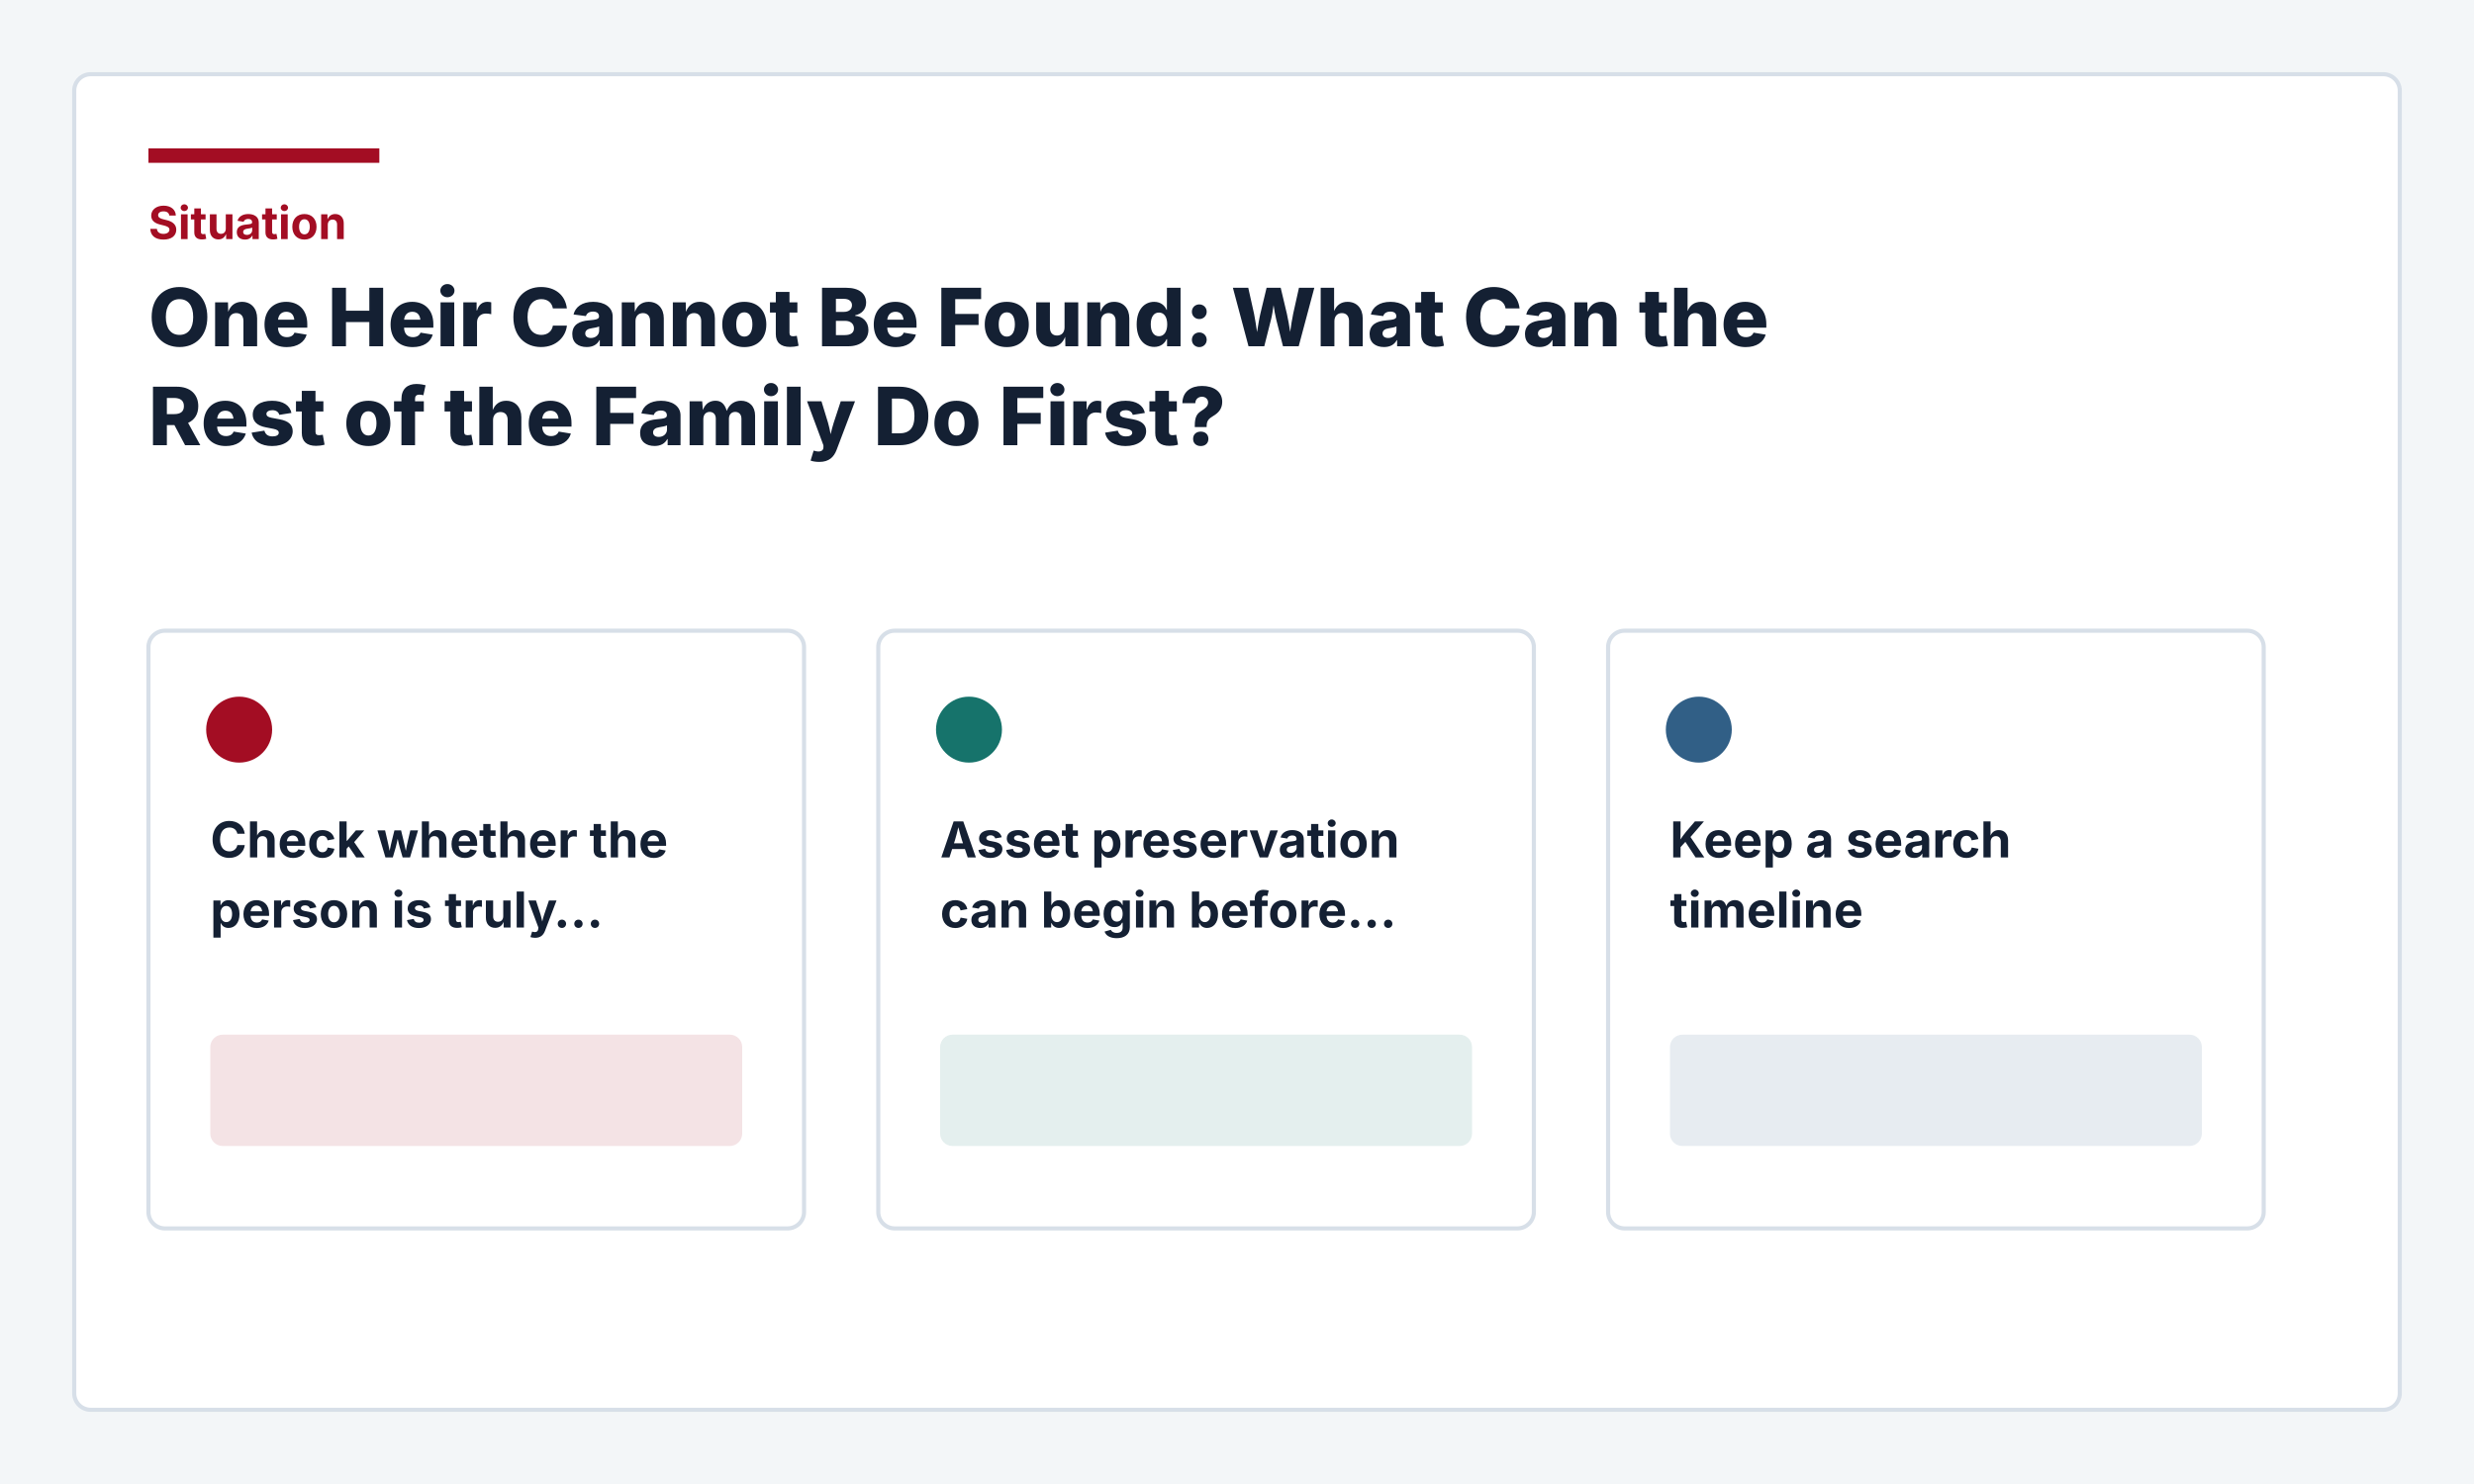
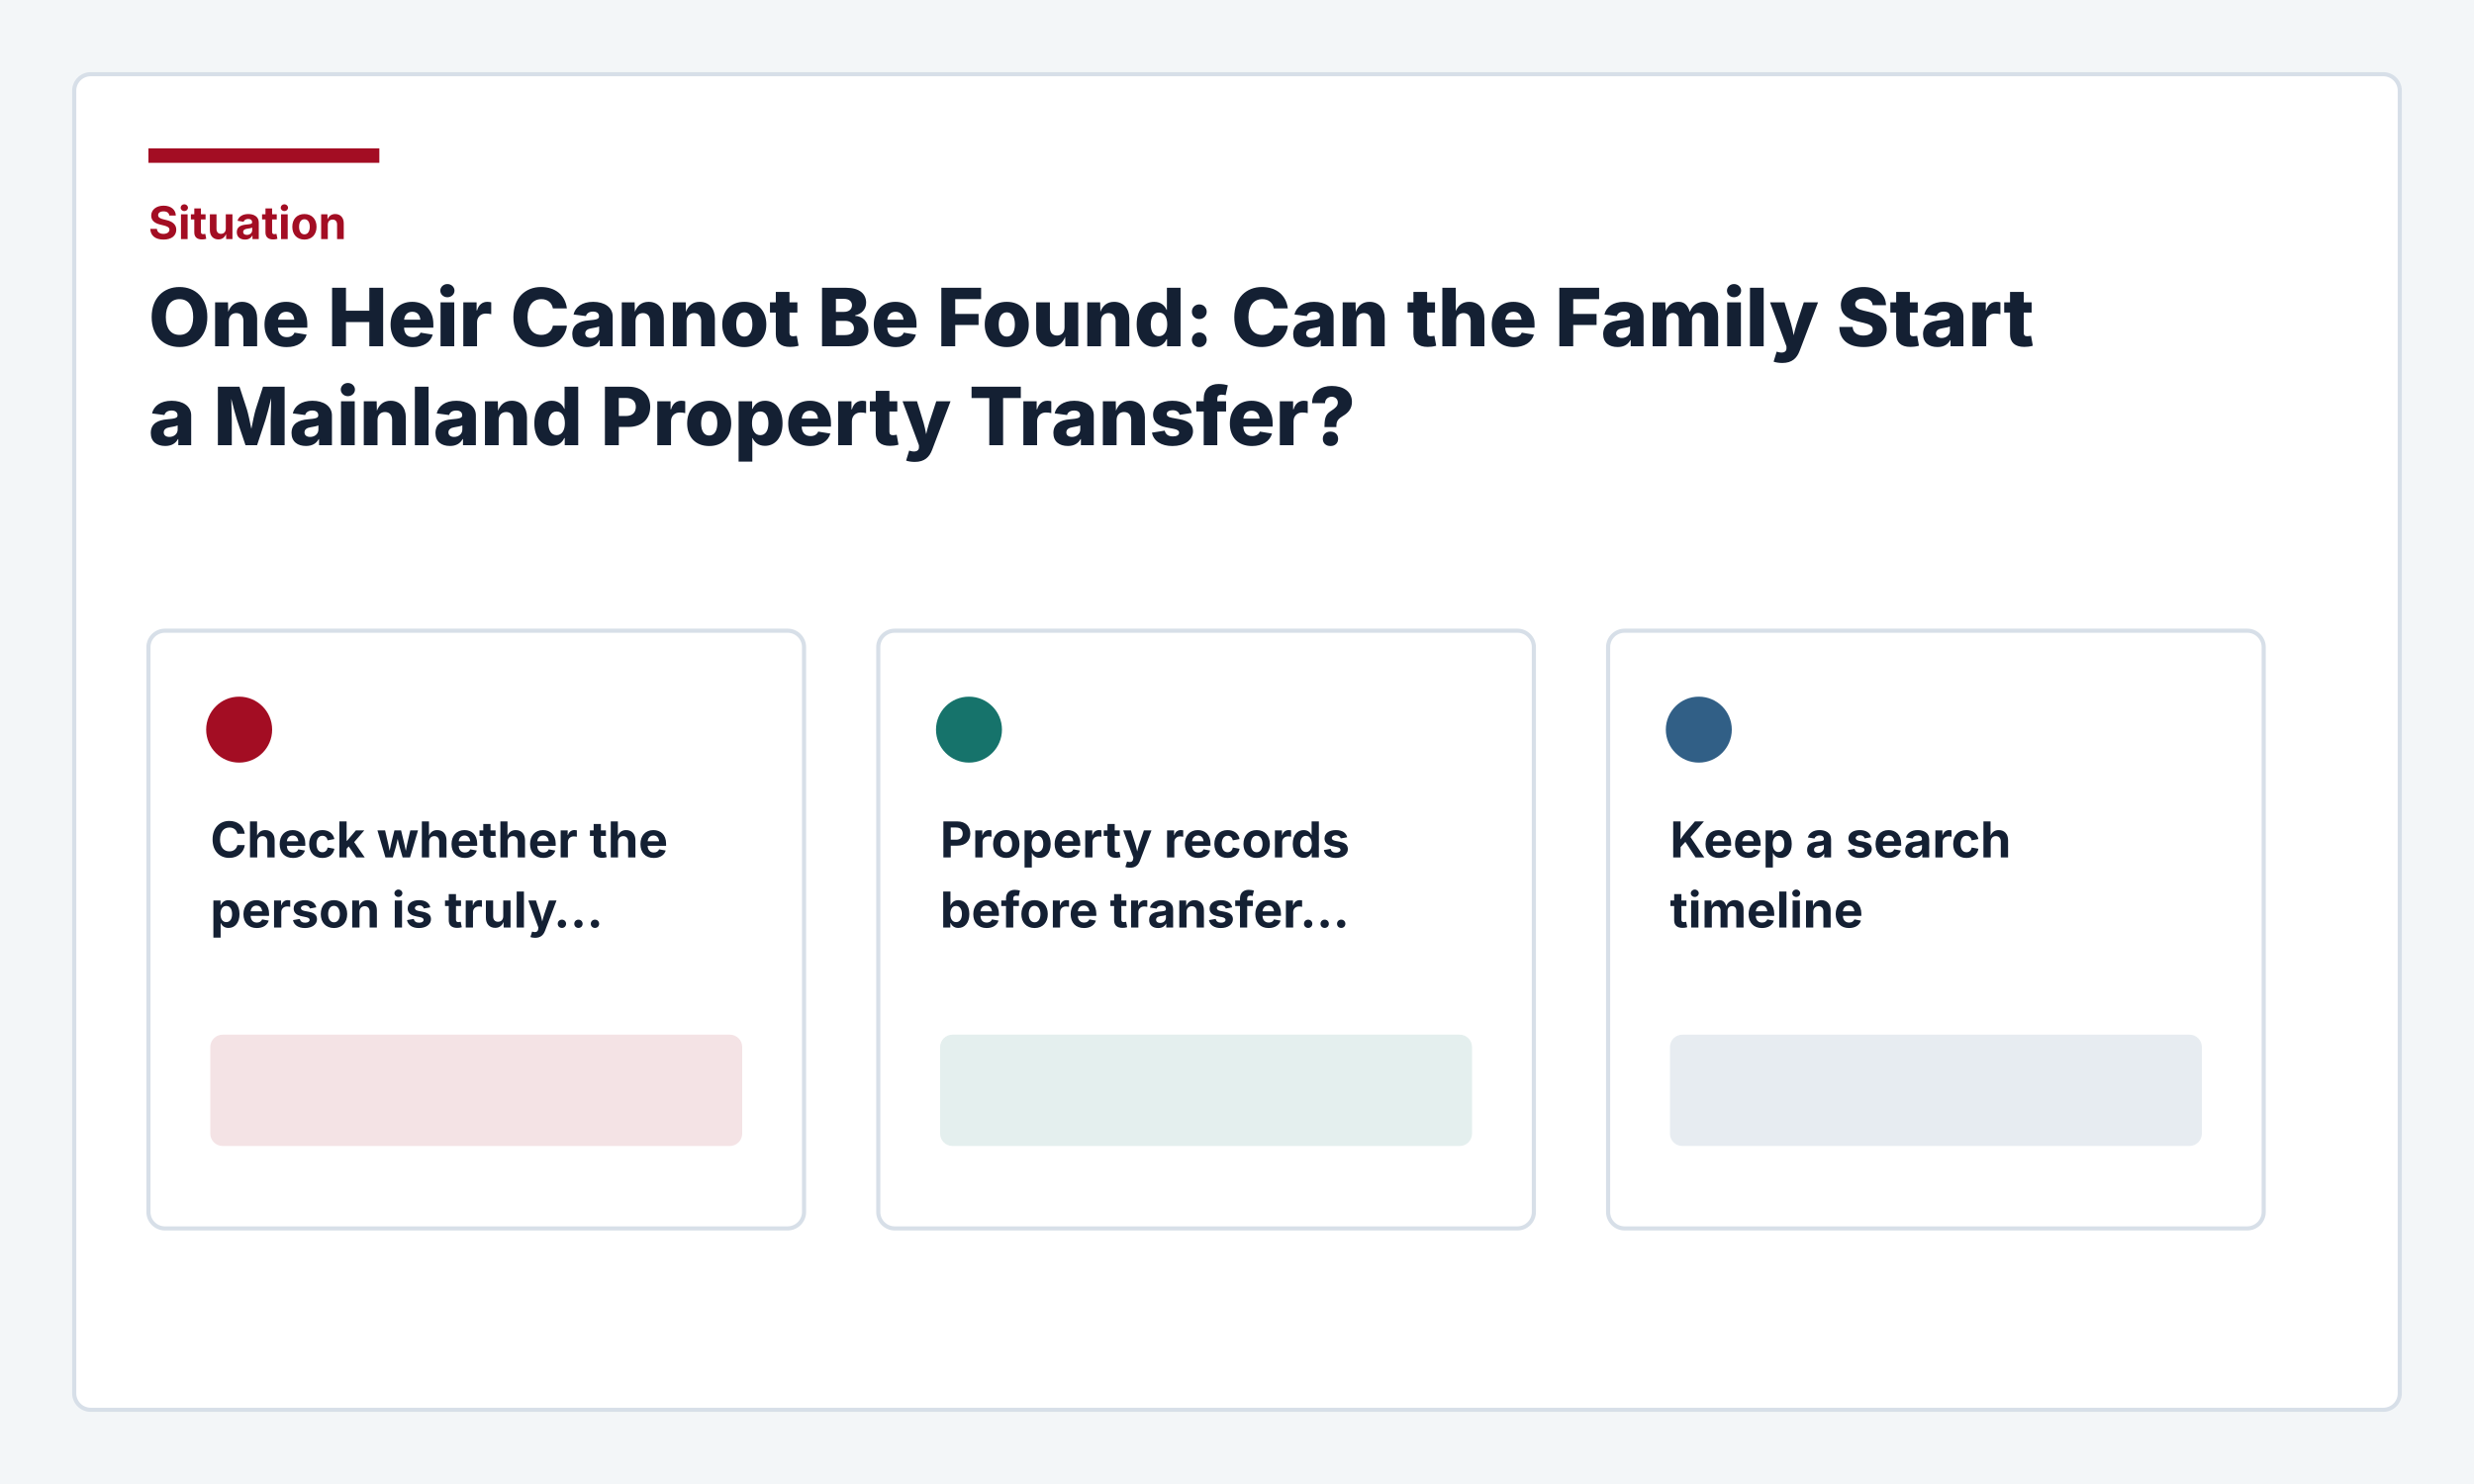
- <svg xmlns="http://www.w3.org/2000/svg" width="1200" height="720" viewBox="0 0 1200 720" role="img" aria-label="One Heir Cannot Be Found: What Can the Rest of the Family Do First?">
+ <svg xmlns="http://www.w3.org/2000/svg" width="1200" height="720" viewBox="0 0 1200 720" role="img" aria-label="One Heir Cannot Be Found: Can the Family Start a Mainland Property Transfer?">
  <style>
      .bg{fill:#f3f6f8}.panel{fill:#fff;stroke:#d7dfe8;stroke-width:2}.ink{fill:#142033}.muted{fill:#52647a}.red{fill:#a30d23}.gold{fill:#d39b31}.teal{fill:#16736b}.blue{fill:#315f86}
      .kicker{font:700 22px -apple-system,BlinkMacSystemFont,"Segoe UI","PingFang TC","Microsoft JhengHei",sans-serif;letter-spacing:0}.title{font:760 39px -apple-system,BlinkMacSystemFont,"Segoe UI","PingFang TC","Microsoft JhengHei",sans-serif;letter-spacing:0}.label{font:700 24px -apple-system,BlinkMacSystemFont,"Segoe UI","PingFang TC","Microsoft JhengHei",sans-serif;letter-spacing:0}.small{font:600 20px -apple-system,BlinkMacSystemFont,"Segoe UI","PingFang TC","Microsoft JhengHei",sans-serif;letter-spacing:0}.num{font:760 22px -apple-system,BlinkMacSystemFont,"Segoe UI",sans-serif;letter-spacing:0}
    </style>
  <rect class="bg" width="1200" height="720" />
  <rect class="panel" x="36" y="36" width="1128" height="648" rx="8" />
  <rect class="red" x="72" y="72" width="112" height="7" />
  <text x="72" y="116" text-anchor="start" class="kicker red">Situation</text>
-   <text x="72" y="168" text-anchor="start" class="title ink">One Heir Cannot Be Found: What Can the</text>
-   <text x="72" y="216" text-anchor="start" class="title ink">Rest of the Family Do First?</text>
+   <text x="72" y="168" text-anchor="start" class="title ink">One Heir Cannot Be Found: Can the Family Start</text>
+   <text x="72" y="216" text-anchor="start" class="title ink">a Mainland Property Transfer?</text>
  <rect class="panel" x="72" y="306" width="318" height="290" rx="8" />
  <circle class="red" cx="116" cy="354" r="16" />
  <text x="102" y="416" text-anchor="start" class="label ink">Check whether the</text>
  <text x="102" y="450" text-anchor="start" class="label ink">person is truly…</text>
  <rect class="red" opacity=".12" x="102" y="502" width="258" height="54" rx="6" />
  <rect class="panel" x="426" y="306" width="318" height="290" rx="8" />
  <circle class="teal" cx="470" cy="354" r="16" />
-   <text x="456" y="416" text-anchor="start" class="label ink">Asset preservation</text>
-   <text x="456" y="450" text-anchor="start" class="label ink">can begin before…</text>
+   <text x="456" y="416" text-anchor="start" class="label ink">Property records</text>
+   <text x="456" y="450" text-anchor="start" class="label ink">before transfer…</text>
  <rect class="teal" opacity=".12" x="456" y="502" width="258" height="54" rx="6" />
  <rect class="panel" x="780" y="306" width="318" height="290" rx="8" />
  <circle class="blue" cx="824" cy="354" r="16" />
  <text x="810" y="416" text-anchor="start" class="label ink">Keep a search</text>
  <text x="810" y="450" text-anchor="start" class="label ink">timeline</text>
  <rect class="blue" opacity=".12" x="810" y="502" width="258" height="54" rx="6" />
</svg>
